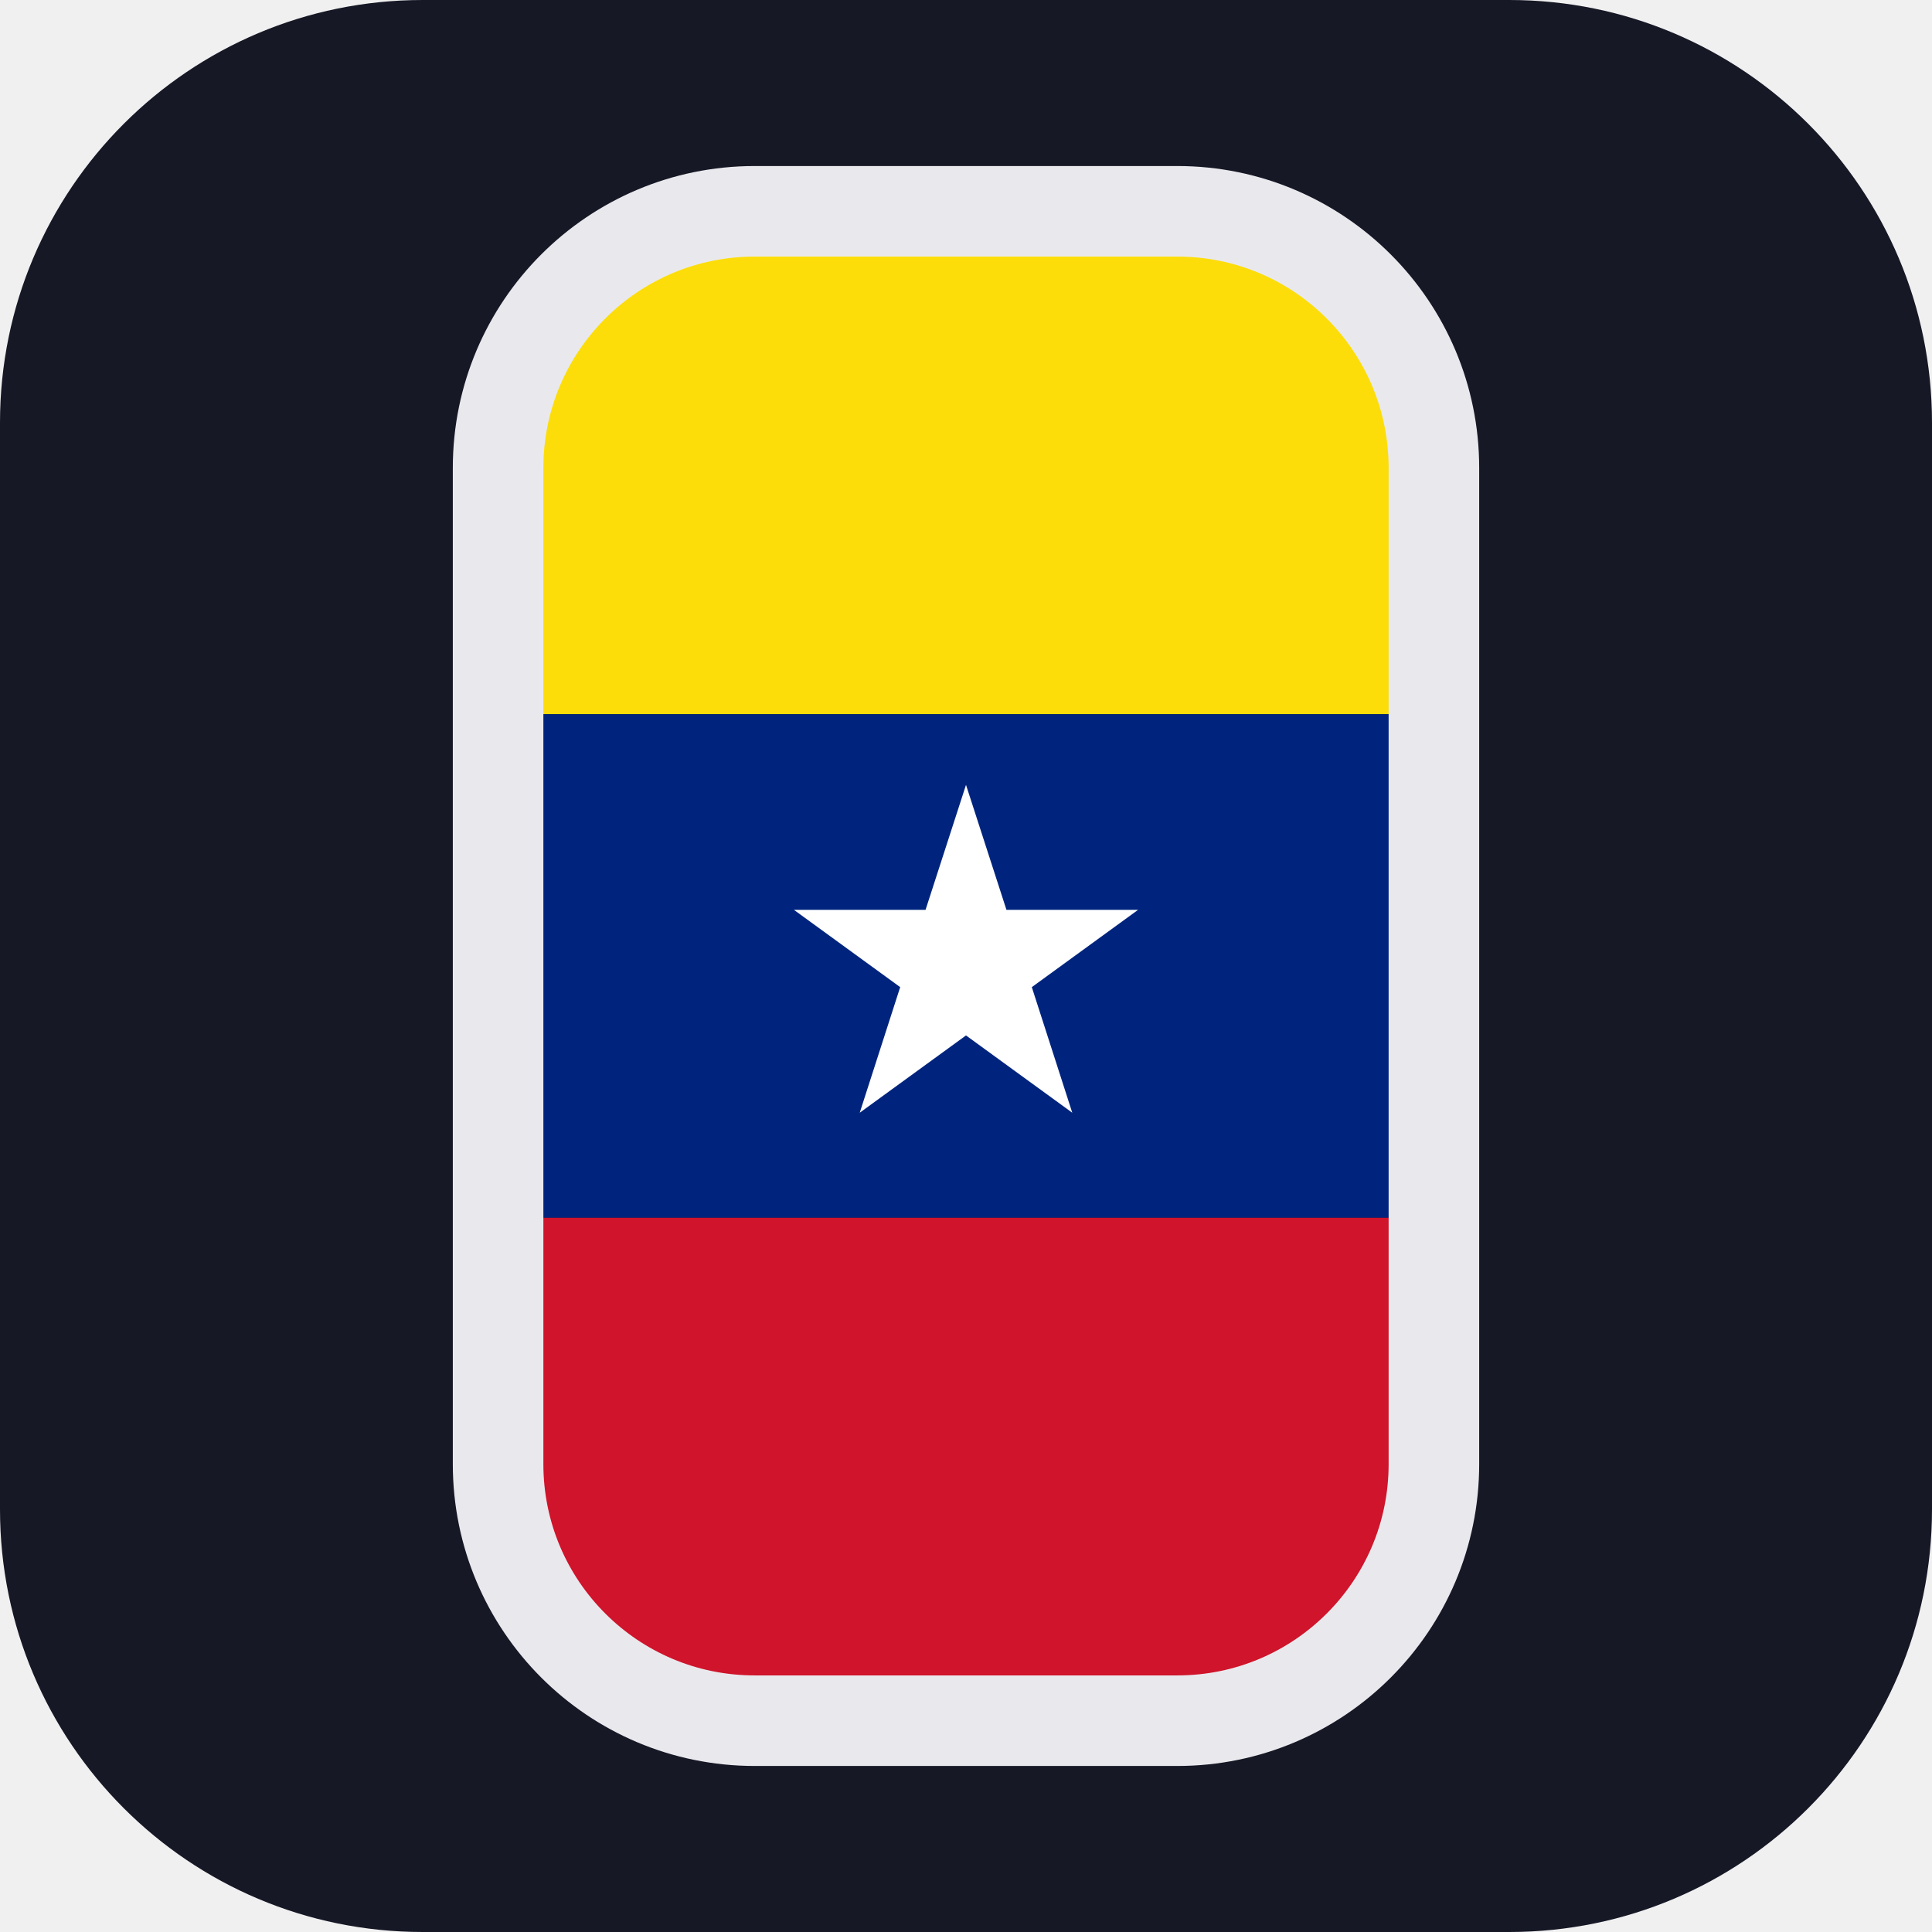
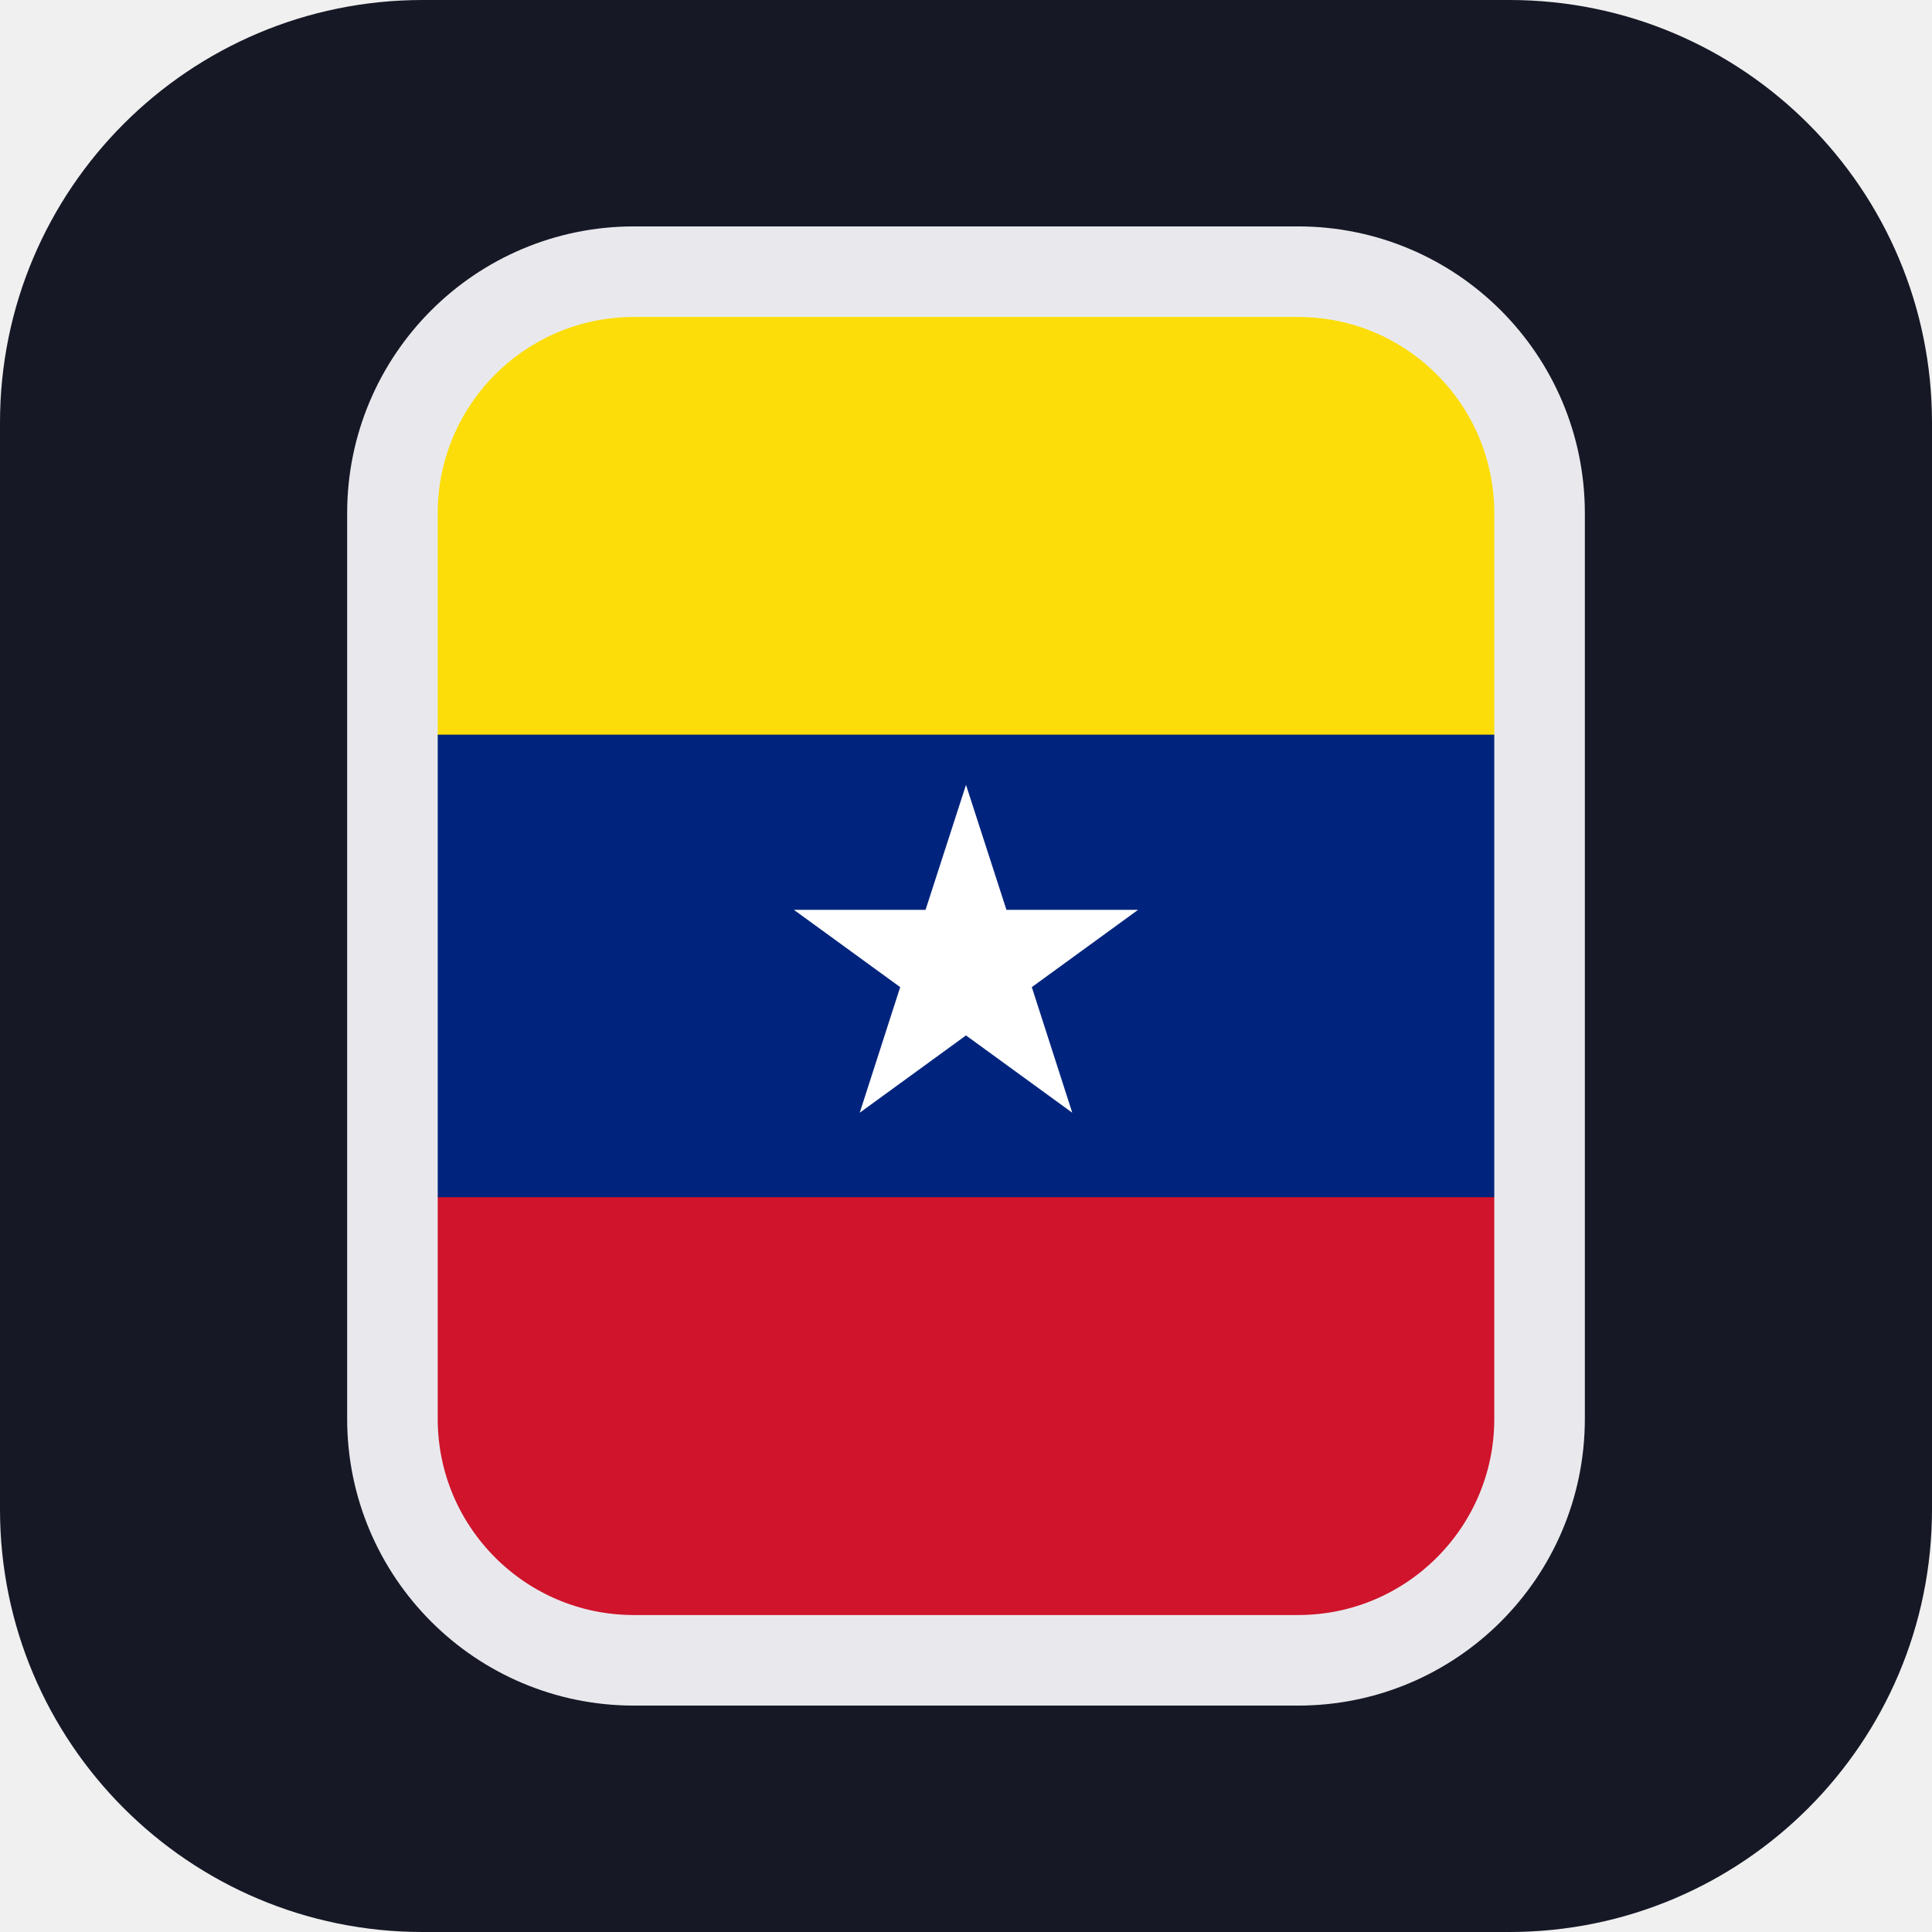
<svg xmlns="http://www.w3.org/2000/svg" viewBox="0 0 32 32" width="32" height="32" role="img" aria-label="Cuadre">
  <defs>
    <clipPath id="body">
-       <rect x="8.25" y="3.5" width="15.5" height="25" rx="4.25" />
+       <rect x="6.5" y="4.5" width="19" height="23" rx="4" />
    </clipPath>
  </defs>
  <rect width="32" height="32" rx="7" fill="#161826" />
  <g clip-path="url(#body)">
-     <rect x="8" y="3" width="16" height="8.83" fill="#fcdd09" />
-     <rect x="8" y="11.83" width="16" height="8.34" fill="#00247d" />
-     <rect x="8" y="20.17" width="16" height="9" fill="#cf142b" />
+     <rect x="6" y="4" width="20" height="8.17" fill="#fcdd09" />
+     <rect x="6" y="12.17" width="20" height="7.66" fill="#00247d" />
+     <rect x="6" y="19.83" width="20" height="8.17" fill="#cf142b" />
  </g>
  <polygon points="16.0,13.0 16.67,15.07 18.85,15.07 17.09,16.35 17.76,18.43 16.0,17.15 14.24,18.43 14.91,16.35 13.15,15.07 15.33,15.07" fill="#ffffff" />
-   <rect x="8.25" y="3.5" width="15.5" height="25" rx="4.25" fill="none" stroke="#e9e9ed" stroke-width="1.5" />
+   <rect x="6.5" y="4.5" width="19" height="23" rx="4" fill="none" stroke="#e9e9ed" stroke-width="1.5" />
</svg>
